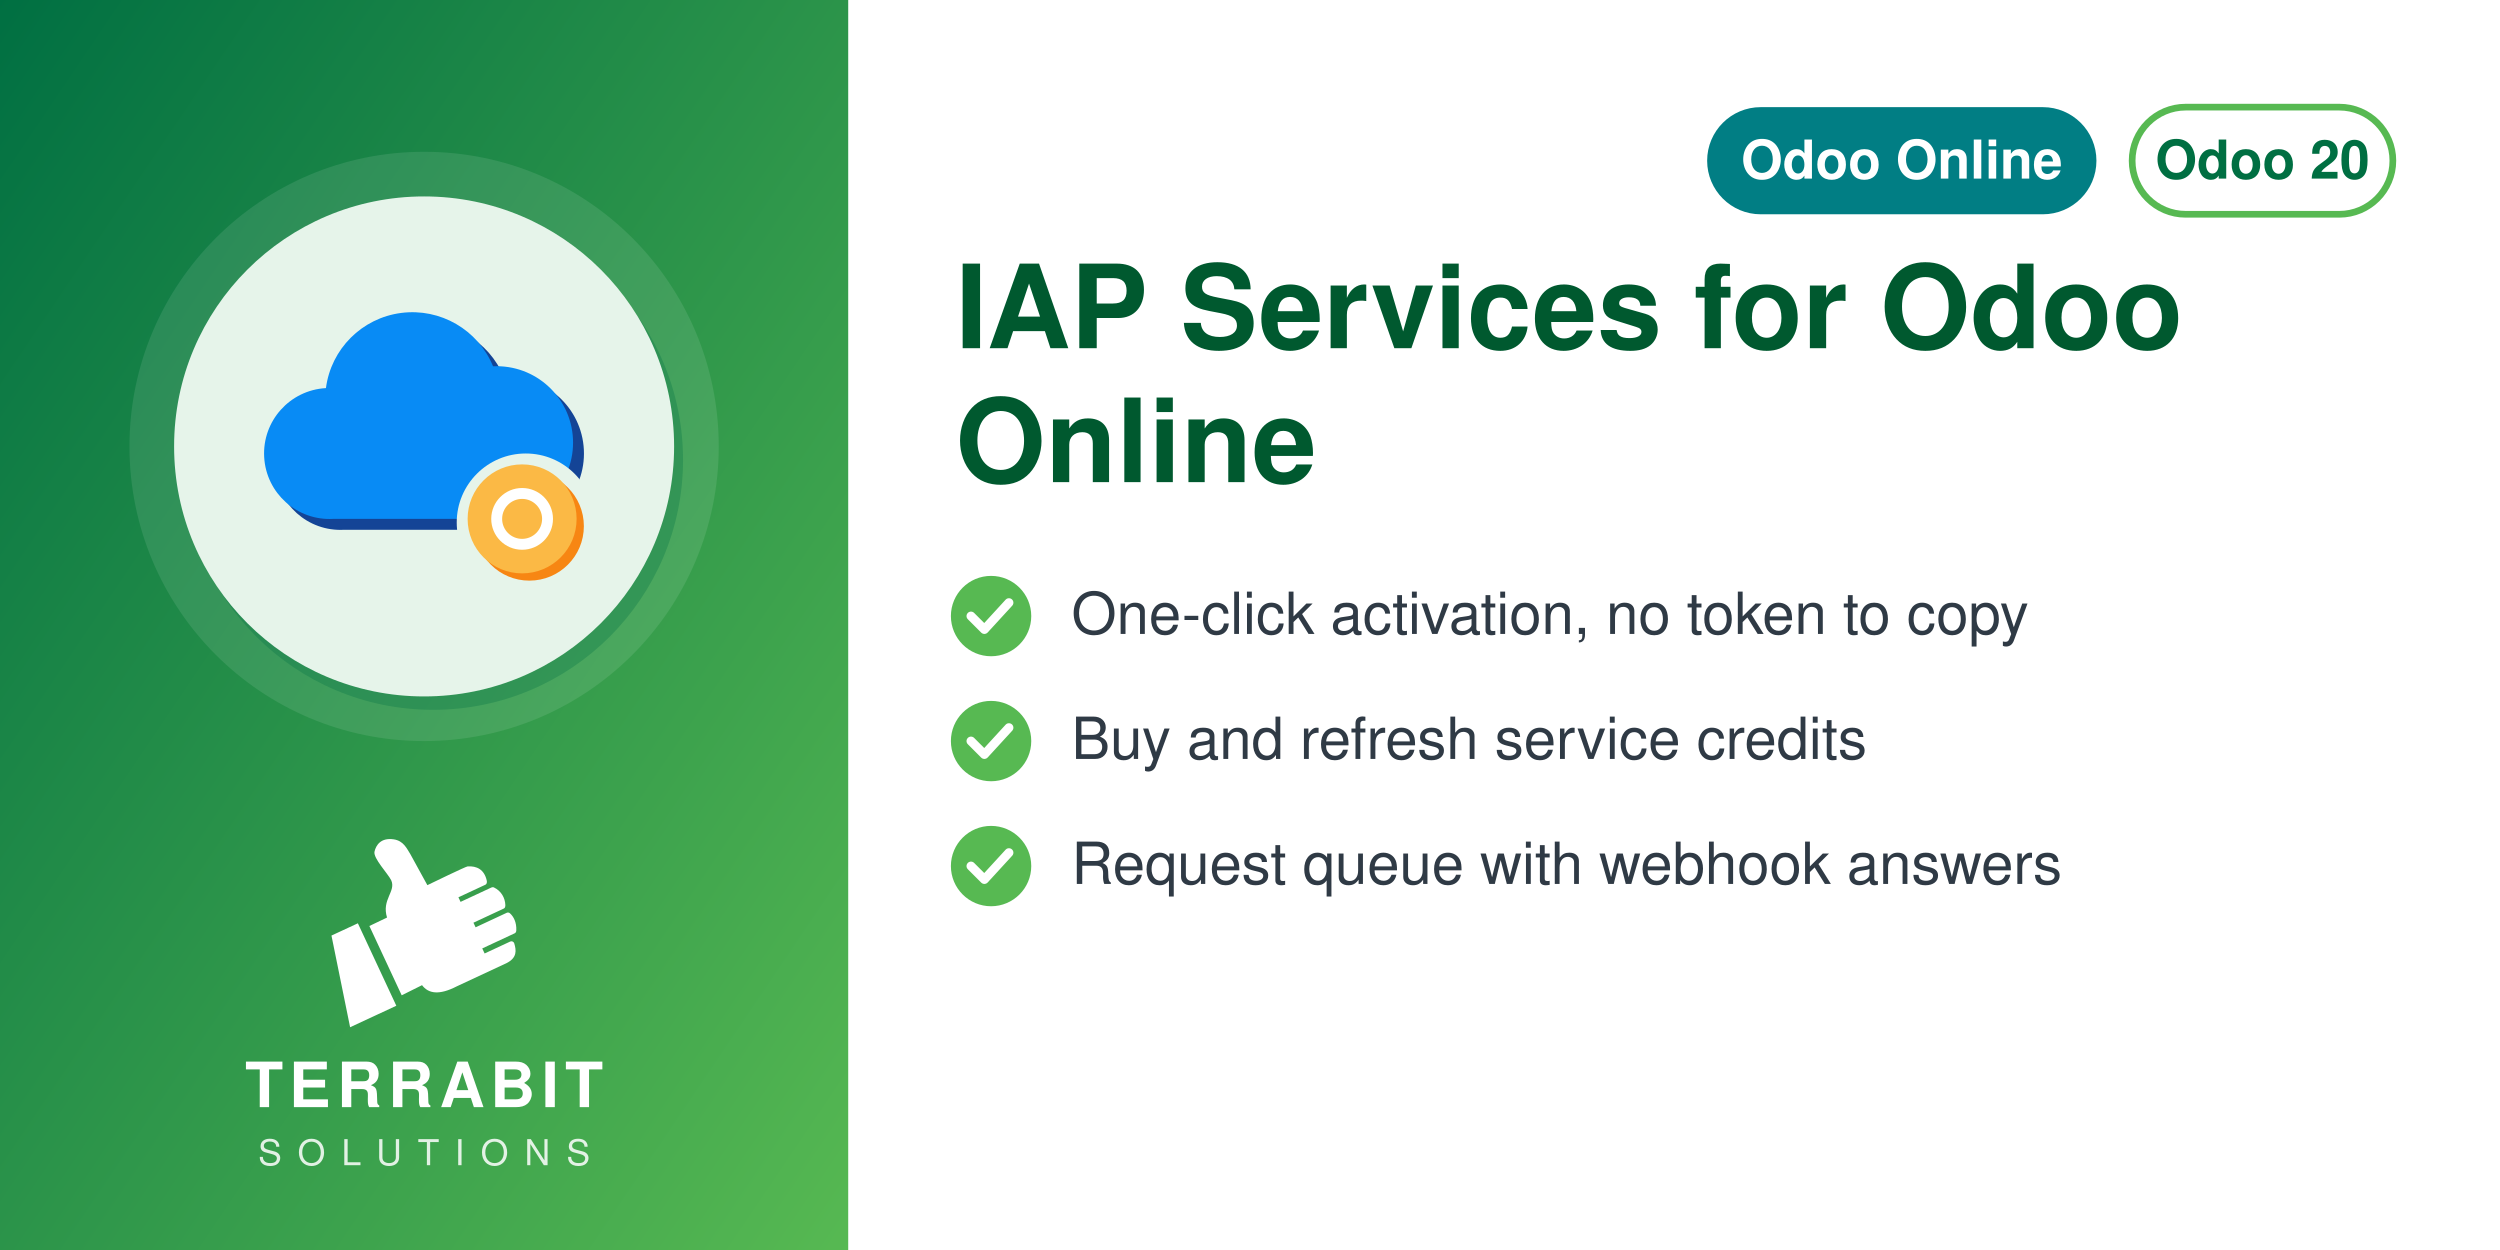
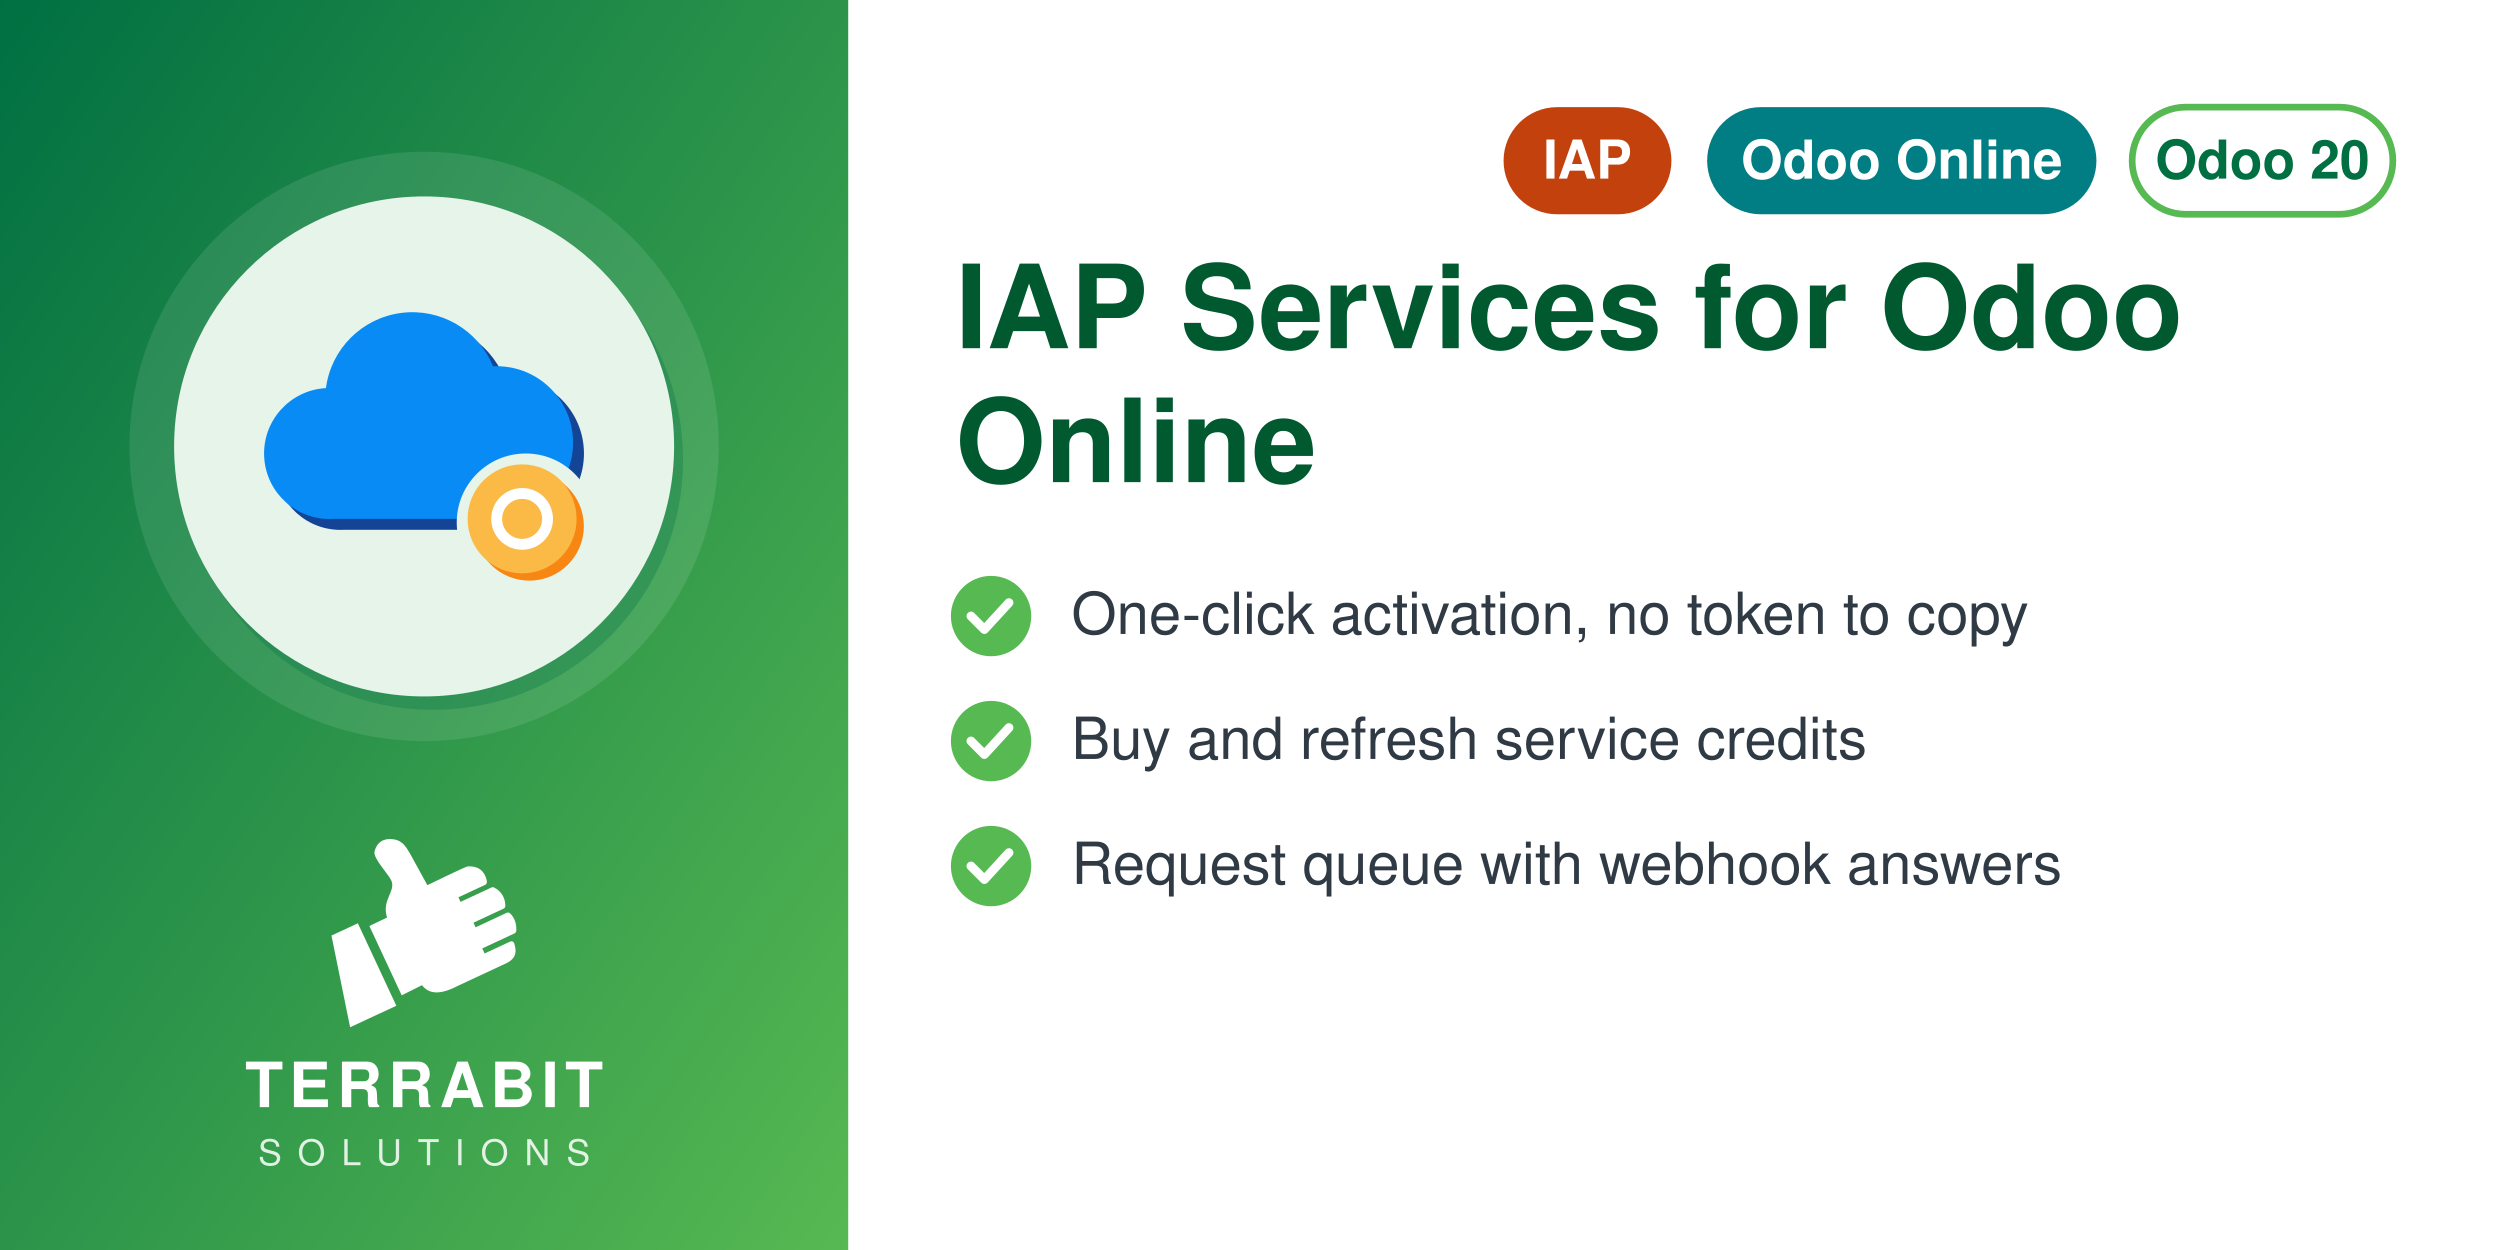
<svg xmlns="http://www.w3.org/2000/svg" width="560" height="280" viewBox="0 0 560 280">
  <defs>
    <linearGradient id="g" x1="0" y1="0" x2="1" y2="1">
      <stop offset="0" stop-color="#006F42" />
      <stop offset="1" stop-color="#57B952" />
    </linearGradient>
  </defs>
  <rect width="560" height="280" fill="#FFFFFF" />
  <rect width="190" height="280" fill="url(#g)" />
  <circle cx="95.0" cy="100" r="66" fill="white" opacity="0.10" />
  <circle cx="97.0" cy="103" r="56" fill="#006F42" opacity="0.30" />
  <circle cx="95.0" cy="100" r="56" fill="#E6F4EA" />
  <svg x="54.0" y="59.0" width="82" height="82" viewBox="0 0 100 100" preserveAspectRatio="xMidYMid meet">
    <g transform="translate(1.35,-5.63) scale(0.9924)">
      <defs>
        <mask id="mi-cut" maskUnits="userSpaceOnUse" x="-20" y="-20" width="140" height="140">
          <rect x="-20" y="-20" width="140" height="140" fill="#fff" />
          <circle cx="77" cy="77" r="19" fill="#000" />
        </mask>
      </defs>
      <g mask="url(#mi-cut)">
        <g transform="translate(3,3)" fill="#144496">
          <path d="M24,76 a18,18 0 0 1 -2,-36 a24,24 0 0 1 46,-6 a20,20 0 0 1 2,42z" />
        </g>
        <g fill="#088BF5">
          <path d="M24,76 a18,18 0 0 1 -2,-36 a24,24 0 0 1 46,-6 a20,20 0 0 1 2,42z" />
        </g>
      </g>
      <circle cx="78" cy="78" r="15" fill="#F78613" />
      <circle cx="76" cy="76" r="15" fill="#FBB945" />
      <circle cx="76" cy="76" r="7" fill="none" stroke="#FFFFFF" stroke-width="3" stroke-linecap="round" stroke-linejoin="round" />
    </g>
  </svg>
  <svg x="72.0" y="186" width="46" height="46" viewBox="4045 2535 3400 3400" preserveAspectRatio="xMidYMid meet">
    <path fill="#FFFFFF" d="M4648.32 4073.59l636.59 1365.17 -765.09 355.96 -308.63 -1517.87 437.13 -203.26zm725.61 1192.32l336.75 -167.88c105.65,140.85 282.69,170.72 576.82,18.8l819.92 -382.33c181.4,-90.13 164.26,-214.57 130.07,-328.43 -4.28,-14.25 -13.68,-24.81 -27.34,-30.7 -13.67,-5.89 -27.61,-5.11 -41.09,1.18l-422.32 196.93 -39.04 -83.72 538.07 -250.91c16.64,-7.76 24.7,-27.69 25.58,-46.04 6.48,-134.33 -44.36,-230.89 -105.84,-285.23 -15.2,-13.44 -35.71,-15.59 -54.12,-7l-513.92 239.64 -35.6 -76.34 506.31 -236.1c17.69,-8.25 22.52,-36.93 21.83,-56.45 -4.1,-117.31 -67.62,-232.74 -187.72,-290.66 -13.94,-6.72 -28.64,-6.36 -42.69,0.19l-511.21 238.38 -35.37 -75.86 448.98 -209.36c20.44,-9.53 25.81,-42.28 21.02,-64.32 -41.02,-189.07 -167.92,-247.8 -318.14,-237.87 -29.39,1.94 -589.86,273.16 -665.95,310.54l-281.84 -513.57c-59.06,-93.13 -112.7,-221.7 -276.47,-245.13 -211.24,-30.22 -291.56,94.38 -316.89,203.13 -25.32,108.75 223.84,365.99 276.05,473.69 85.52,184.27 -161.86,318.11 -68.41,617.99l-292.54 139.94 535.09 1147.51z" />
  </svg>
  <text x="95.0" y="248" text-anchor="middle" font-family="Helvetica,Arial,sans-serif" font-size="14" font-weight="800" letter-spacing="1.4" fill="white">TERRABIT</text>
  <text x="95.0" y="261" text-anchor="middle" font-family="Helvetica,Arial,sans-serif" font-size="8" font-weight="500" letter-spacing="3.6" fill="white" opacity="0.85">SOLUTIONS</text>
  <g>
    <rect x="477.6" y="24" width="58.4" height="24" rx="12" fill="none" stroke="#57B952" stroke-width="1.5" />
    <text x="506.8" y="40" text-anchor="middle" font-family="Helvetica,Arial,sans-serif" font-size="12" font-weight="700" fill="#006F42">Odoo 20</text>
  </g>
  <g>
    <rect x="382.4" y="24" width="87.2" height="24" rx="12" fill="#017E84" />
    <text x="426" y="40" text-anchor="middle" font-family="Helvetica,Arial,sans-serif" font-size="12" font-weight="700" fill="white">Odoo Online</text>
  </g>
+   <g>
+     <rect x="336.8" y="24" width="37.6" height="24" rx="12" fill="#C2410C" />
+     <text x="355.6" y="40" text-anchor="middle" font-family="Helvetica,Arial,sans-serif" font-size="12" font-weight="700" fill="white">IAP</text>
+   </g>
  <text x="214" y="78" font-family="Helvetica,Arial,sans-serif" font-size="26" font-weight="700" fill="#00592F">IAP Services for Odoo</text>
  <text x="214" y="108" font-family="Helvetica,Arial,sans-serif" font-size="26" font-weight="700" fill="#00592F">Online</text>
  <circle cx="222" cy="138" r="9" fill="#57B952" />
  <path d="M217.5 138 l3 3 l5.5 -6" fill="none" stroke="white" stroke-width="2" stroke-linecap="round" stroke-linejoin="round" />
  <text x="240" y="142" font-family="Helvetica,Arial,sans-serif" font-size="13" fill="#2F3A45">One-click activation, no token to copy</text>
  <circle cx="222" cy="166" r="9" fill="#57B952" />
  <path d="M217.5 166 l3 3 l5.5 -6" fill="none" stroke="white" stroke-width="2" stroke-linecap="round" stroke-linejoin="round" />
  <text x="240" y="170" font-family="Helvetica,Arial,sans-serif" font-size="13" fill="#2F3A45">Buy and refresh service credits</text>
  <circle cx="222" cy="194" r="9" fill="#57B952" />
  <path d="M217.5 194 l3 3 l5.5 -6" fill="none" stroke="white" stroke-width="2" stroke-linecap="round" stroke-linejoin="round" />
  <text x="240" y="198" font-family="Helvetica,Arial,sans-serif" font-size="13" fill="#2F3A45">Request queue with webhook answers</text>
</svg>
